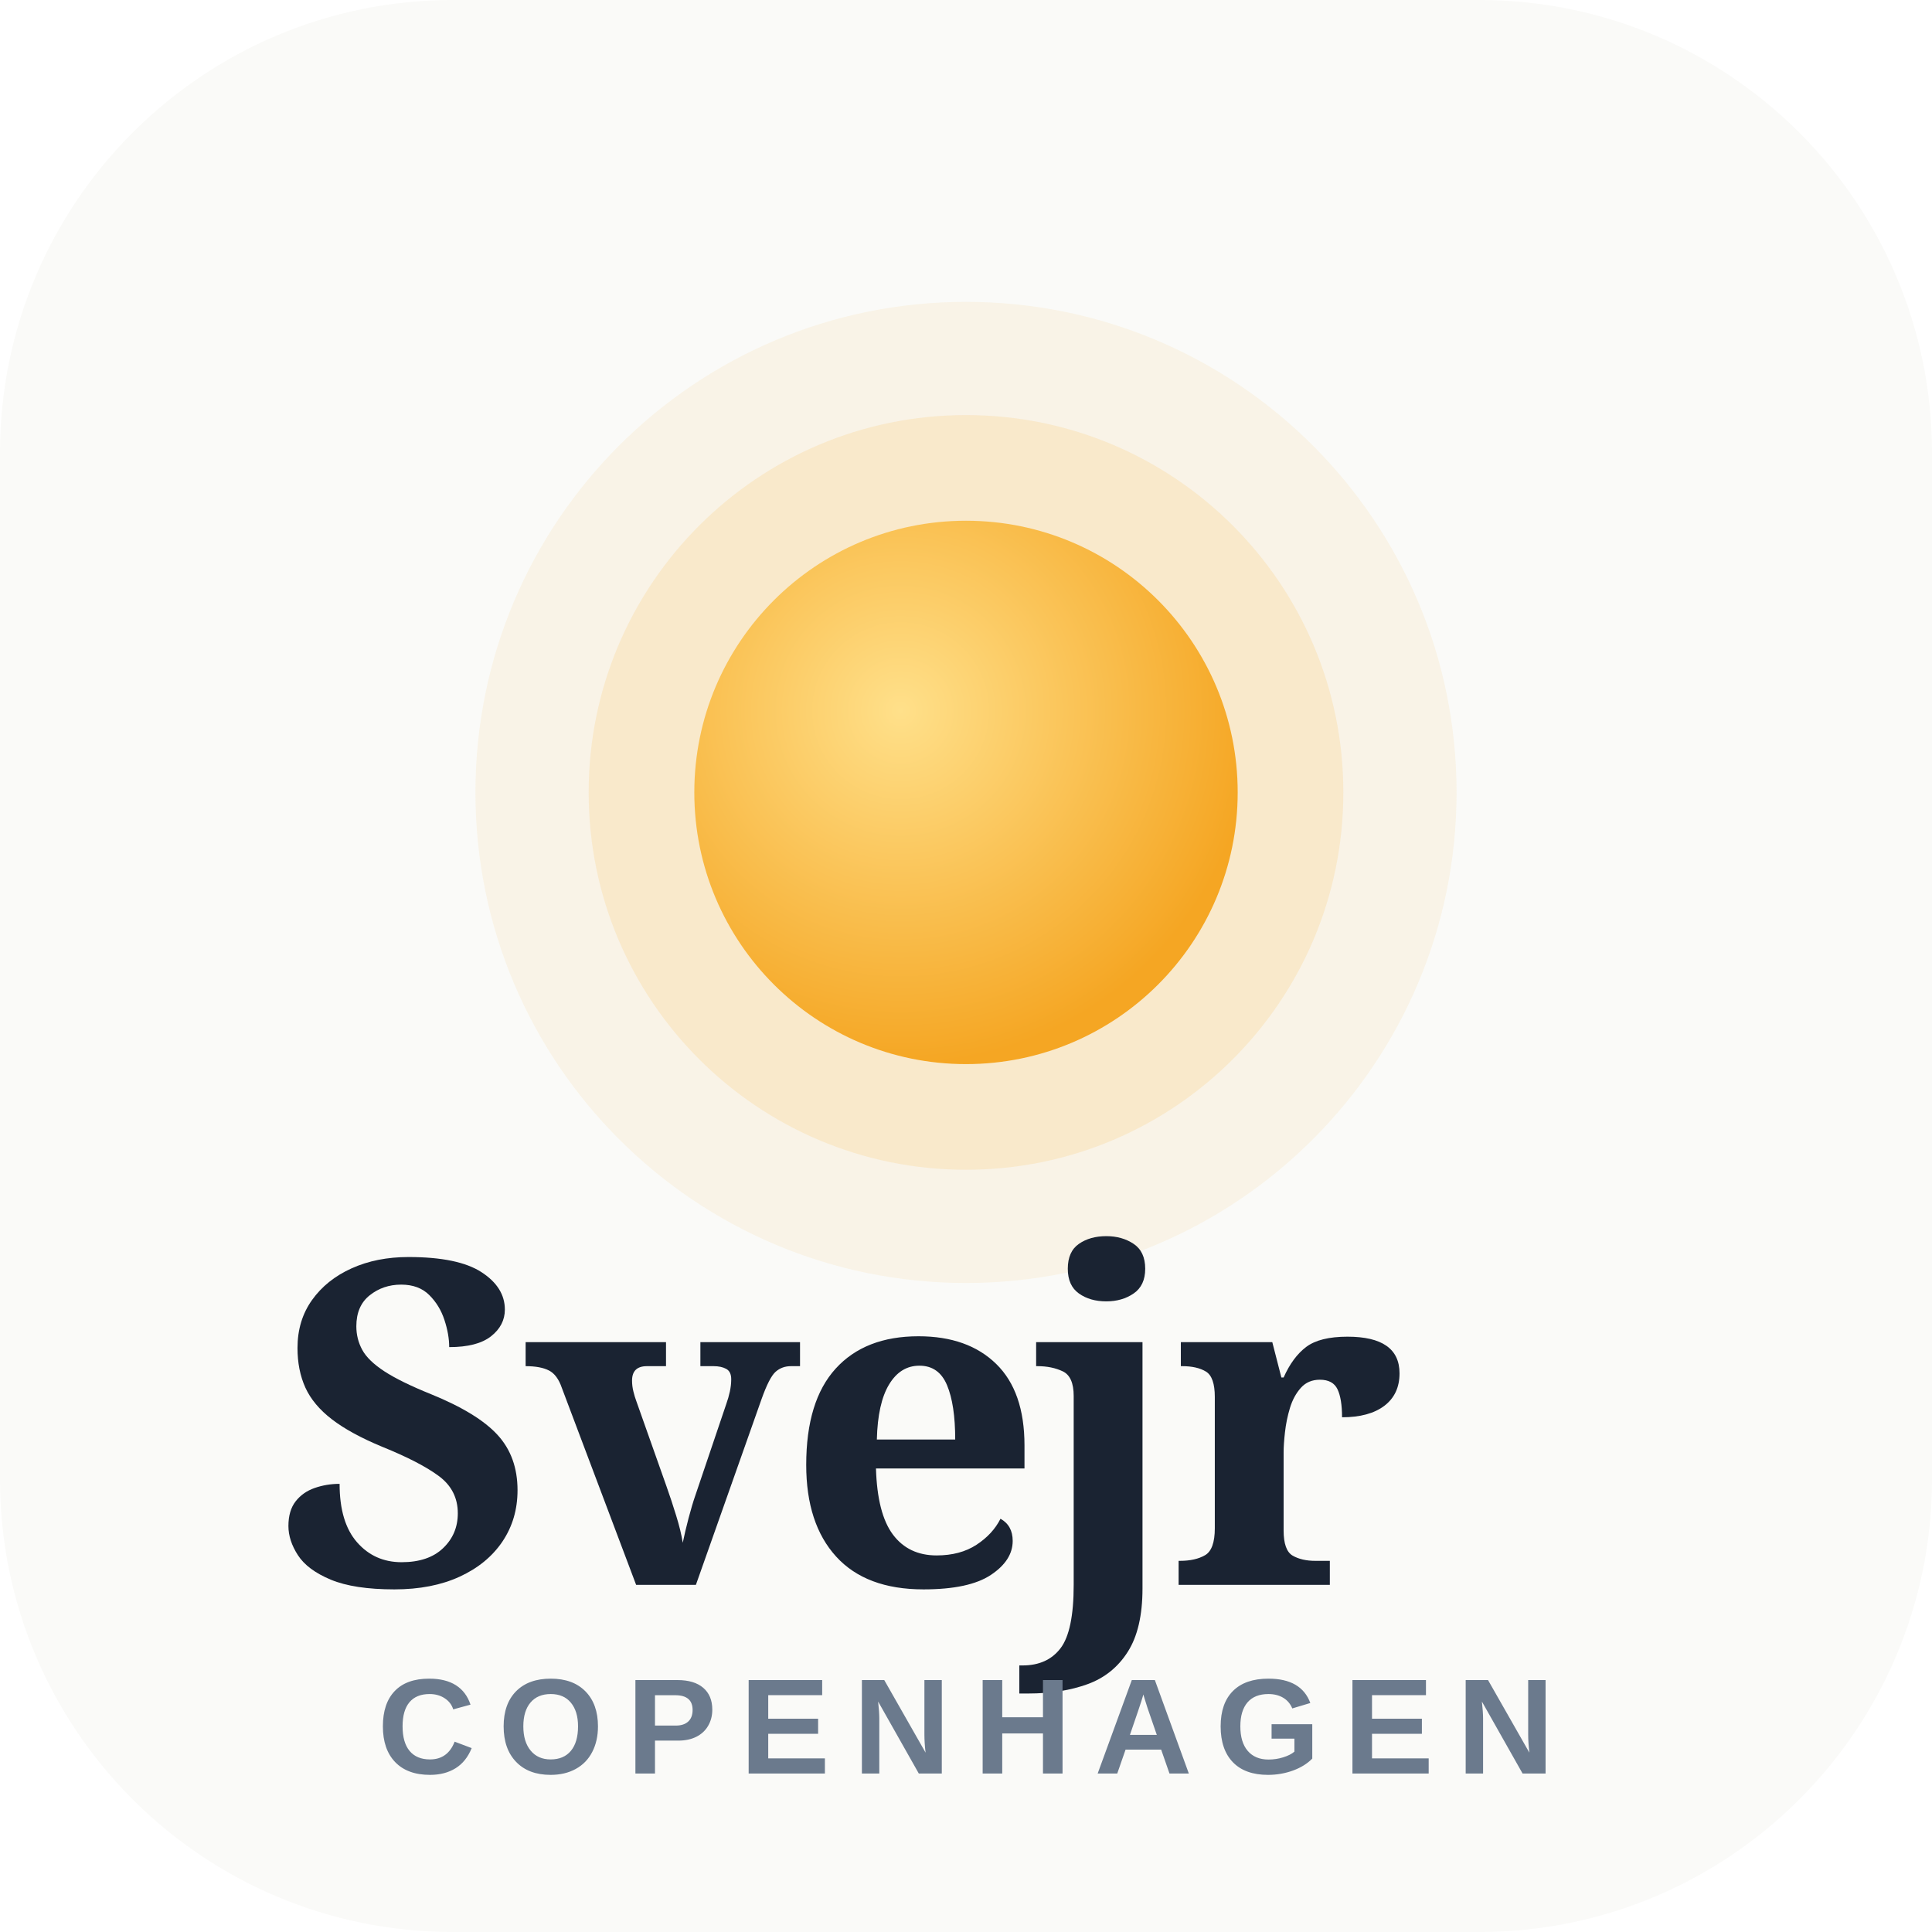
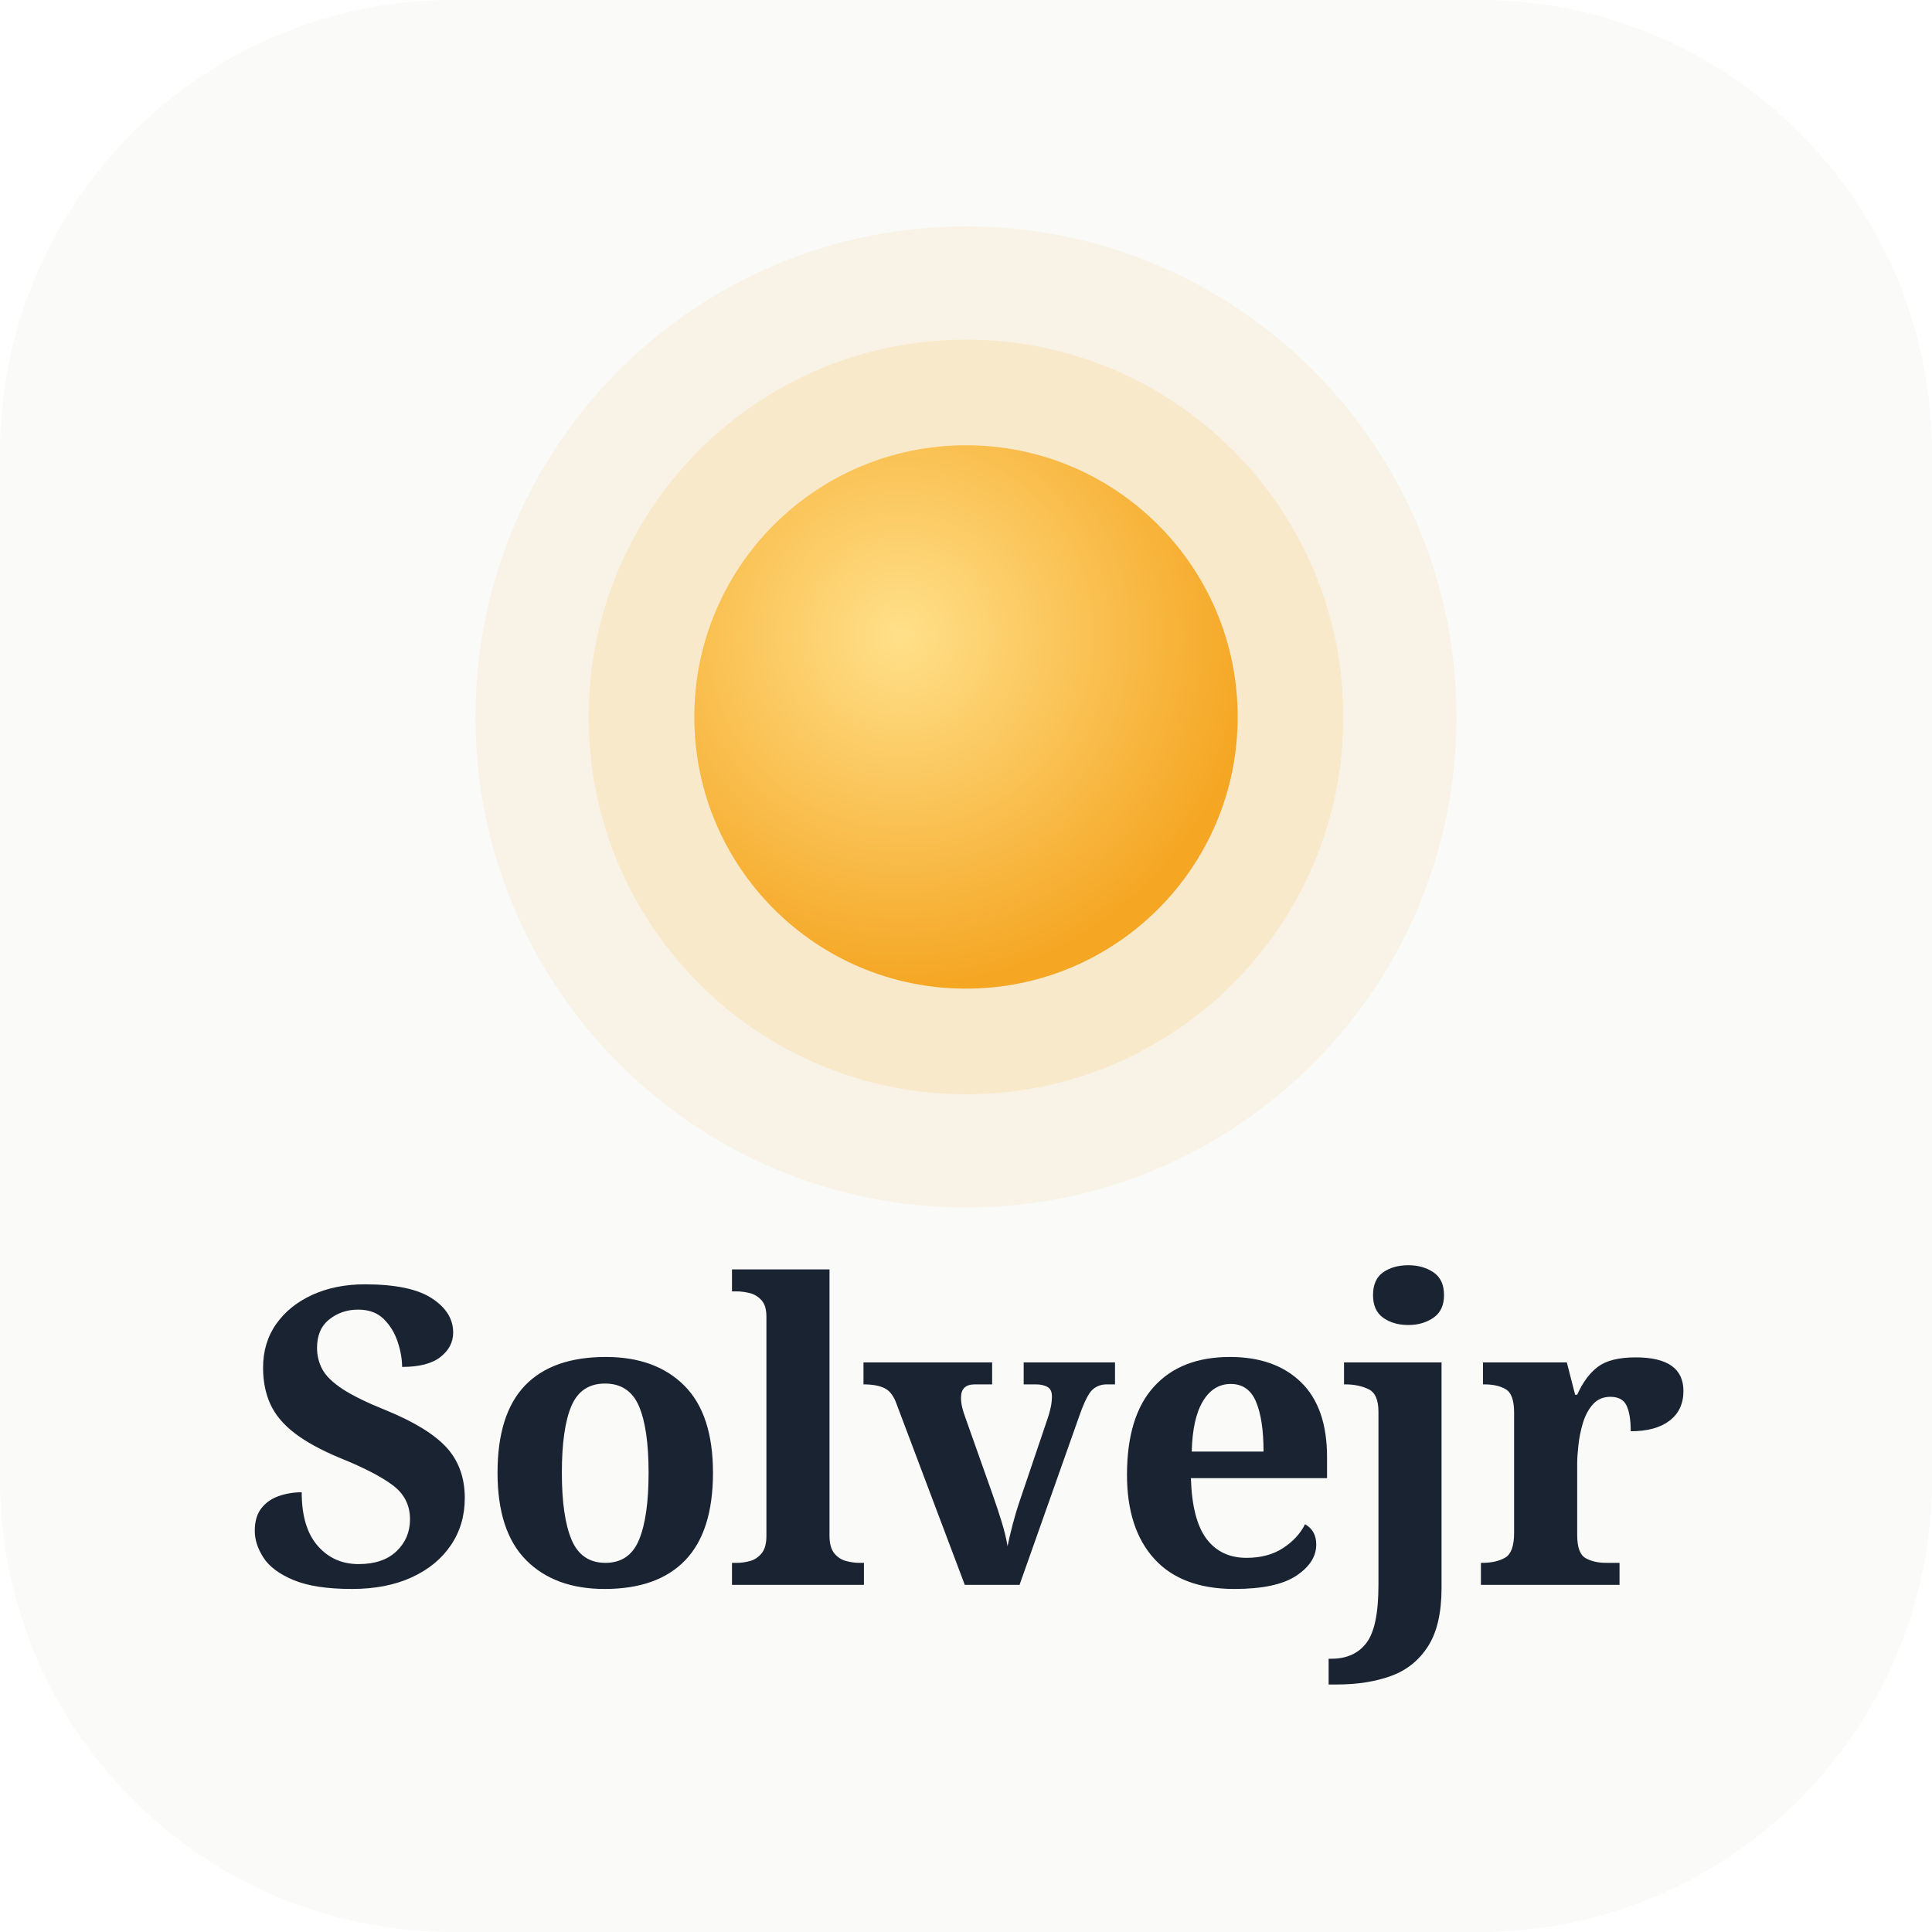
<svg xmlns="http://www.w3.org/2000/svg" viewBox="0 0 512 512">
  <rect width="512" height="512" rx="120" fill="#FAFAF8" />
  <defs>
    <radialGradient id="sun" cx="38%" cy="35%" r="65%">
      <stop offset="0%" stop-color="#FFE08A" />
      <stop offset="100%" stop-color="#F5A623" />
    </radialGradient>
  </defs>
-   <circle cx="256" cy="210" r="130" fill="rgba(245,166,35,0.08)" />
-   <circle cx="256" cy="210" r="100" fill="rgba(245,166,35,0.14)" />
-   <circle cx="256" cy="210" r="72" fill="url(#sun)" />
-   <text x="256" y="420" font-family="Georgia,serif" font-size="120" font-weight="bold" text-anchor="middle" fill="#1A2332" letter-spacing="-4">vejr</text>
-   <text x="108" y="420" font-family="Georgia,serif" font-size="120" font-weight="bold" text-anchor="middle" fill="#1A2332">S</text>
-   <text x="256" y="470" font-family="Arial,sans-serif" font-size="36" font-weight="600" text-anchor="middle" fill="#6B7A8D" letter-spacing="6">COPENHAGEN</text>
+   <circle cx="256" cy="190" r="130" fill="rgba(245,166,35,0.08)" />
+   <circle cx="256" cy="190" r="100" fill="rgba(245,166,35,0.14)" />
+   <circle cx="256" cy="190" r="72" fill="url(#sun)" />
+   <text x="256" y="420" font-family="Georgia,serif" font-size="110" font-weight="bold" text-anchor="middle" fill="#1A2332" letter-spacing="-2">Solvejr</text>
</svg>
